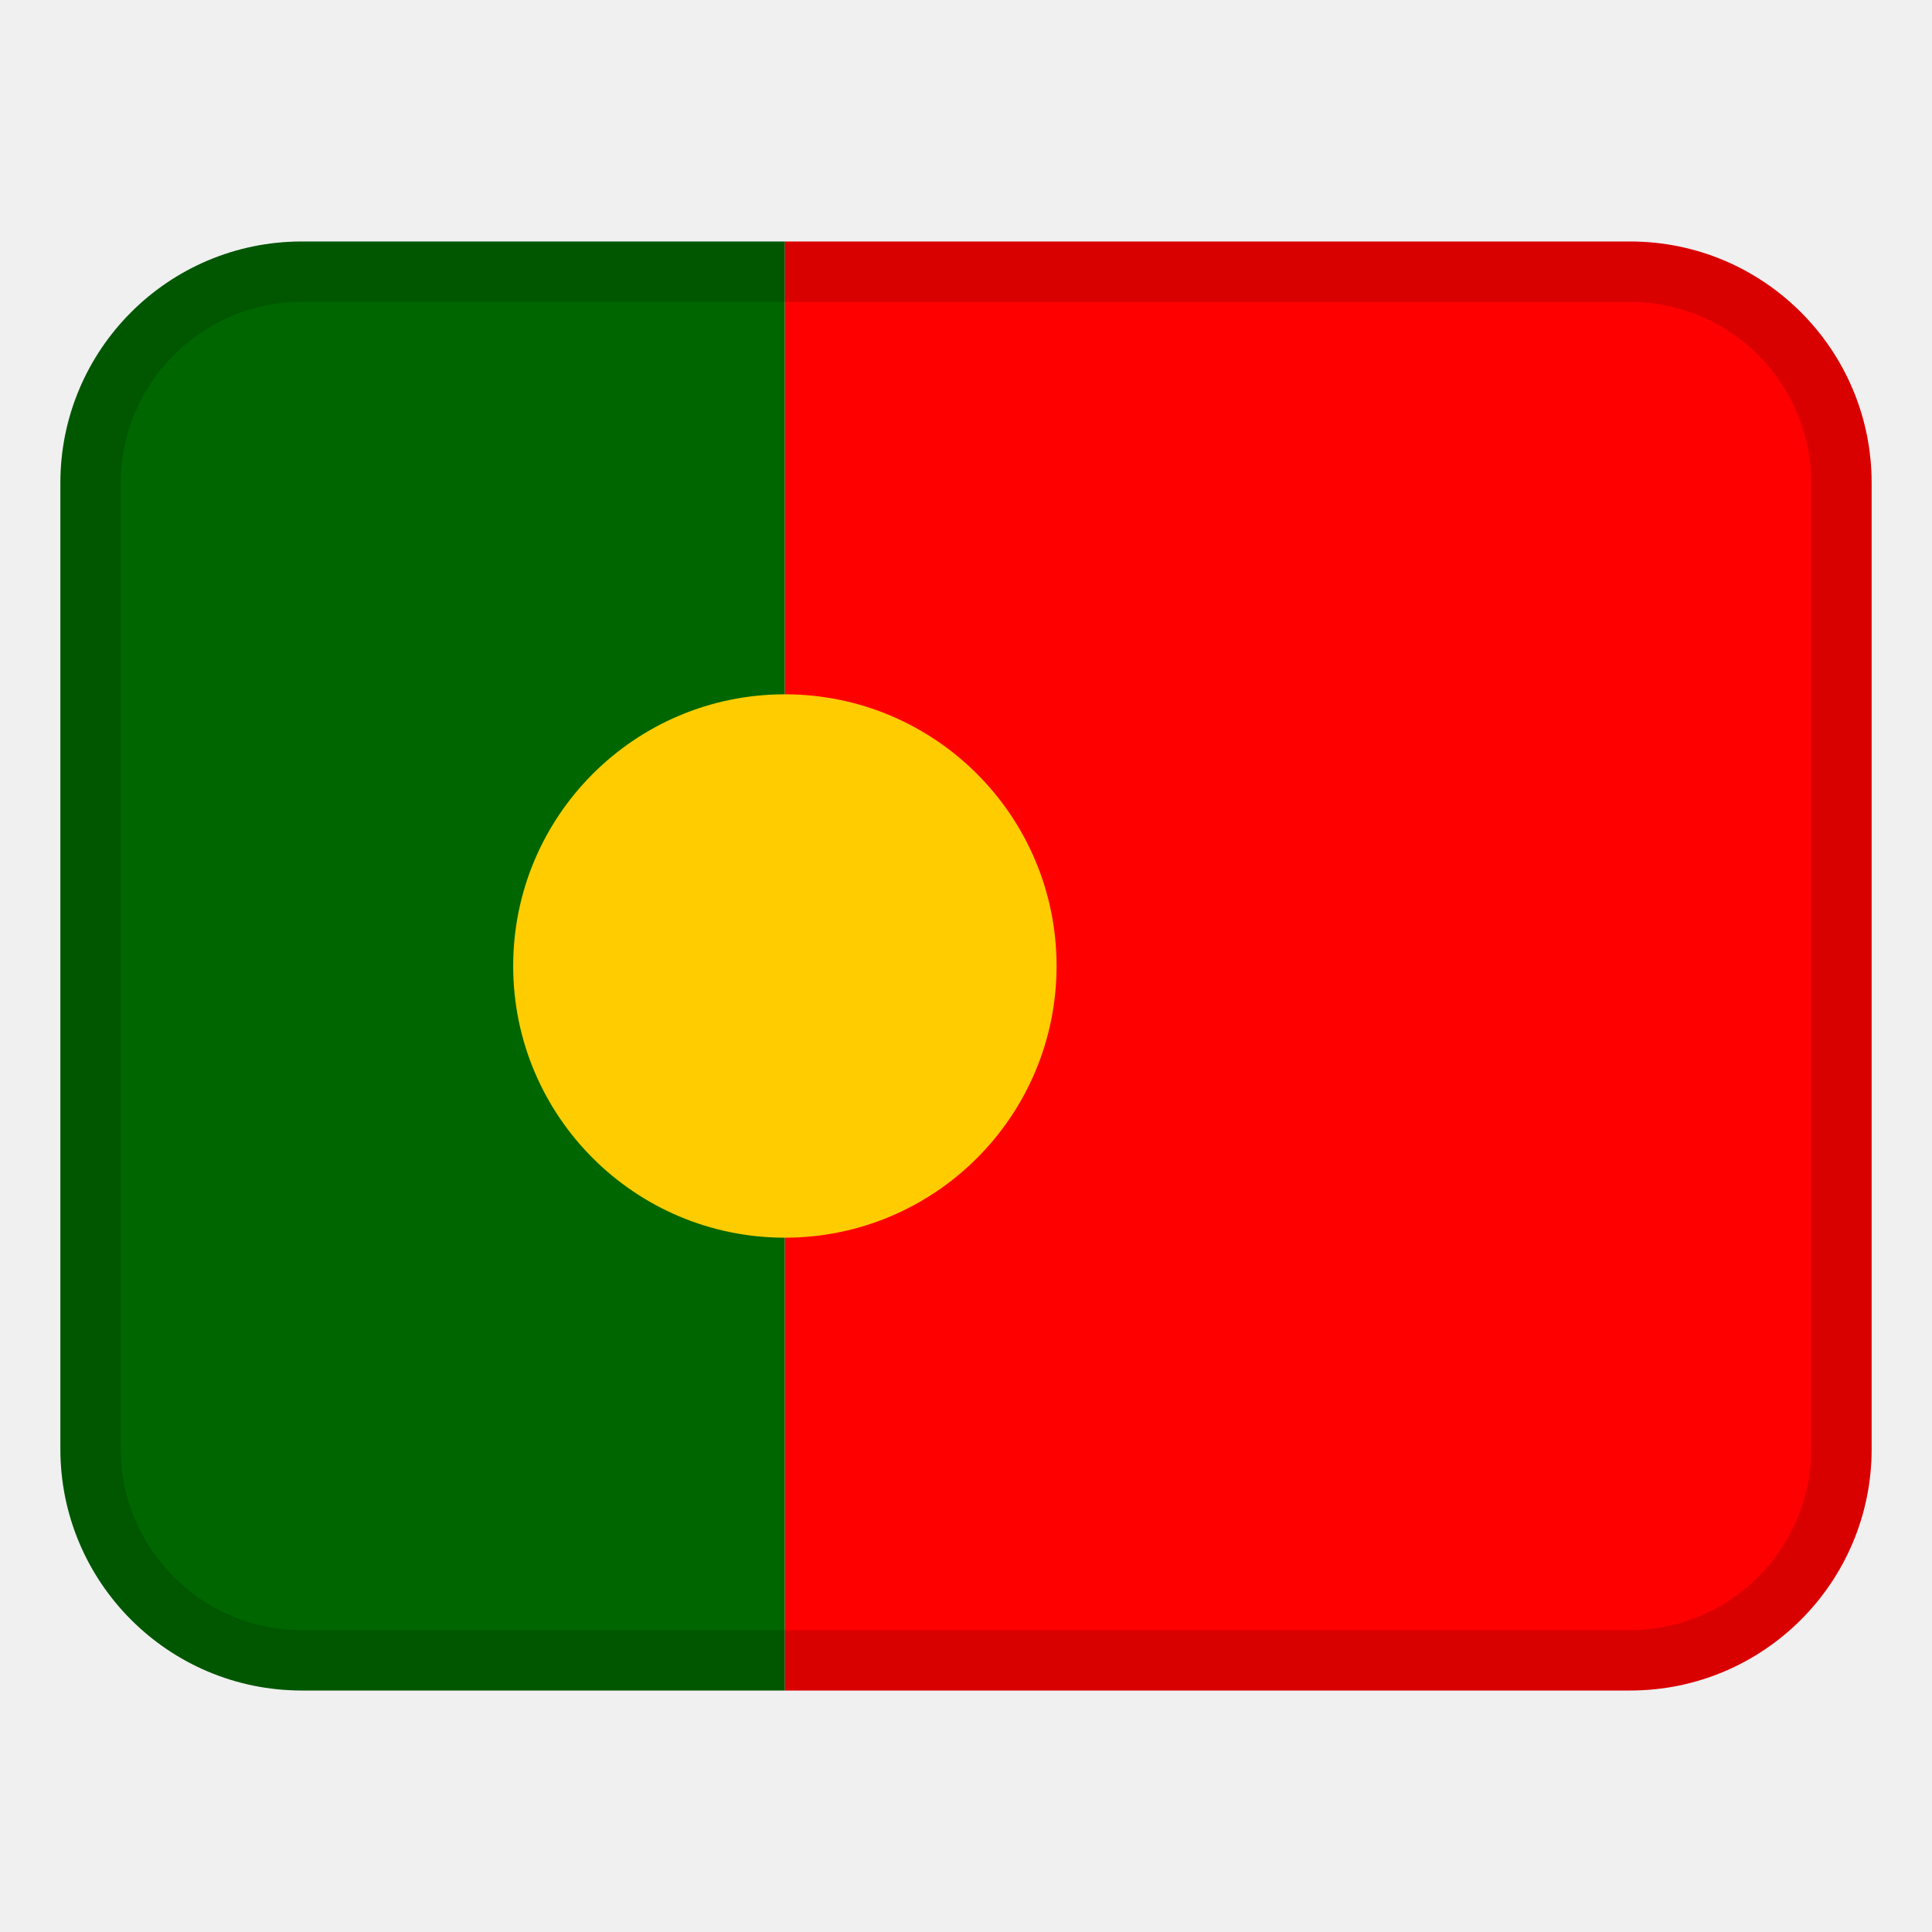
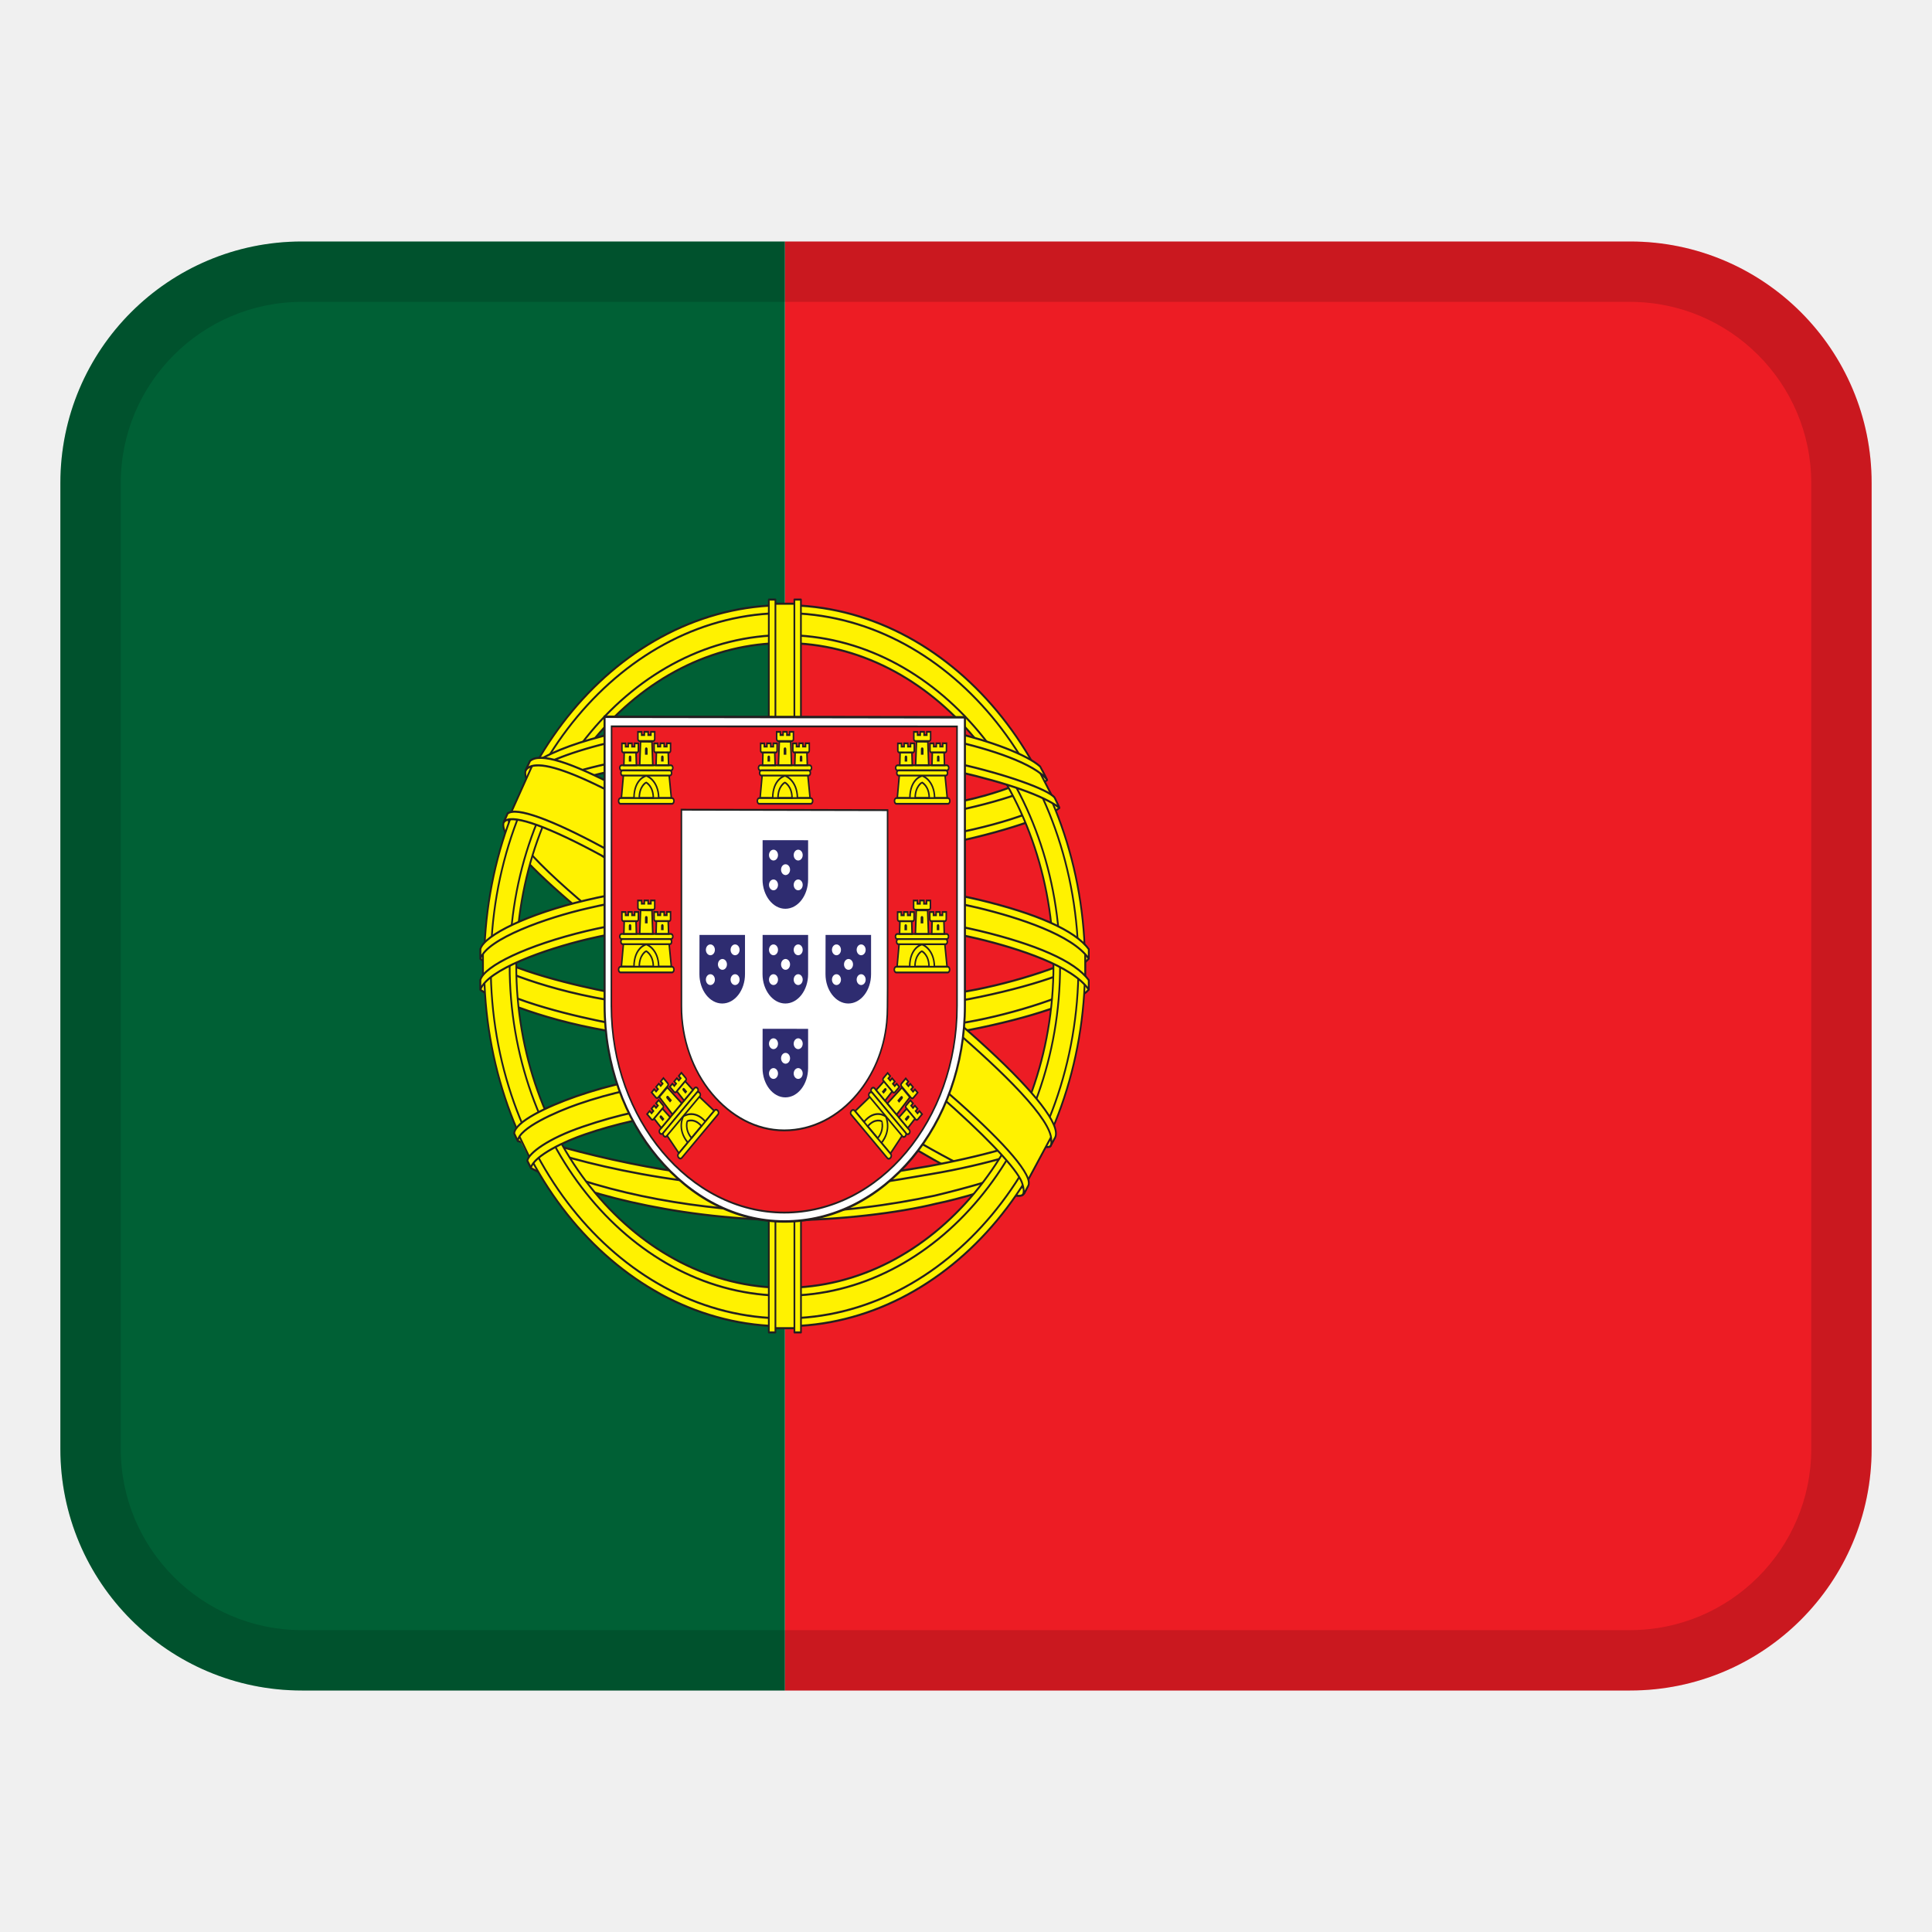
<svg xmlns="http://www.w3.org/2000/svg" width="24" height="24" viewBox="0 0 32 32">
  <defs>
    <clipPath id="pt-clip">
      <rect x="1" y="4" width="30" height="24" rx="4" ry="4" />
    </clipPath>
  </defs>
  <g clip-path="url(#pt-clip)">
-     <rect x="1" y="4" width="12" height="24" fill="#006600" />
-     <rect x="13" y="4" width="18" height="24" fill="#ff0000" />
-     <circle cx="13" cy="16" r="4.5" fill="#ffcc00" />
+     <svg x="1" y="4" width="30" height="24" viewBox="0 0 676.782 451.188" preserveAspectRatio="none">
+       <path fill="#ed1c24" d="M270.713 0H676.782v451.188H270.713Z" />
+       <path fill="#006035" d="M0 0h270.713v451.188H0Z" />
+       <path fill="#fff200" d="M359.431 295.738c-34.257-1.025-191.337-99.077-192.414-114.681l8.674-14.467c15.582 22.64 176.167 117.99 191.938 114.608z" />
+       <path fill="#fff200" stroke="#231f20" stroke-linecap="round" stroke-linejoin="round" stroke-miterlimit="2.613" stroke-width=".648" d="M360.244 296.195c-.582 1.055-1.664 1.09-3.722.863-12.812-1.417-51.693-20.324-97.699-47.864-53.534-32.046-97.747-61.24-92.944-68.876l1.305-2.306.258.081c-4.313 12.93 87.252 65.284 92.642 68.623 52.98 32.823 97.645 51.989 101.598 47.008zm-186.374-131.567c-3.072 8.27 40.991 35.51 94.005 67.752s98.724 52.165 102.112 49.308c.207-.371 1.667-2.882 1.533-2.862-.635.957-2.181 1.26-4.593.564-14.321-4.131-51.678-21.277-97.939-49.331-46.262-28.055-86.511-53.907-92.767-64.893-.435-.762-.746-2.15-.682-3.229l-.152-.001-1.333 2.326z" />
+       <path fill="#fff200" d="M270.904 190.511c34.286-.272 76.595-4.686 100.944-14.39l-5.246-8.523c-14.391 7.965-56.934 13.204-95.988 13.988-46.19-.427-78.795-4.729-95.132-15.689l-4.952 9.077c30.03 12.706 60.803 15.405 100.374 15.537" />
+       <path fill="#fff200" stroke="#231f20" stroke-linecap="round" stroke-linejoin="round" stroke-miterlimit="2.613" stroke-width=".65" d="M368.662 167.673c-2.601 2.088-15.555 6.681-38.348 10.321-15.212 2.181-34.553 4.132-59.264 4.156-23.476.024-42.658-1.558-57.246-3.684-23.148-3.023-35.467-8.477-39.91-10.066.442-.763.892-1.522 1.354-2.284 3.456 1.741 15.346 6.568 38.809 9.892 14.424 2.043 33.633 3.567 56.993 3.544 24.594-.024 43.715-2.014 58.831-4.18 22.911-3.153 35.24-9.013 37.111-10.48zm4.605 8.643c-.838 1.34-16.718 6.817-40.111 10.857-15.86 2.417-36.549 4.484-62.37 4.51-24.53.024-44.568-1.723-59.74-3.78-24.556-3.85-37.23-9.207-41.916-11.098.448-.891.737-1.517 1.169-2.349 13.488 5.37 26.22 8.608 41.136 10.902 15.071 2.043 34.868 3.814 59.277 3.79 25.699-.026 46.16-2.249 61.929-4.595 23.988-3.87 37.091-8.849 38.932-11.161z" />
+       <path fill="#fff200" d="M158.323 231.812c21.087 11.341 67.927 17.059 112.25 17.453 40.358.062 92.934-6.24 112.594-16.659l-.542-11.35c-6.151 9.61-62.493 18.832-112.49 18.455s-96.425-8.101-111.903-18.095z" />
+       <path fill="#fff200" stroke="#231f20" stroke-linecap="round" stroke-linejoin="round" stroke-miterlimit="2.613" stroke-width=".65" d="m384.256 220.553.001 2.708c-2.955 3.532-21.484 8.872-44.718 12.632-17.684 2.711-40.739 4.756-69.466 4.756-27.292 0-49.056-1.945-65.935-4.538-26.679-3.883-43.745-10.686-47.17-12.718l.015-3.157c10.291 6.839 38.169 11.845 47.531 13.375 16.768 2.577 38.403 4.507 65.559 4.507 28.593 0 51.518-2.031 69.091-4.725 16.67-2.409 40.416-8.67 45.092-12.84m-.012 9.629.001 2.708c-2.954 3.532-21.482 8.872-44.717 12.632-17.684 2.71-40.739 4.755-69.466 4.755-27.292 0-49.055-1.944-65.935-4.537-26.679-3.883-43.744-10.686-47.17-12.718l.015-3.158c10.291 6.84 38.169 11.846 47.531 13.376 16.767 2.576 38.403 4.507 65.559 4.507 28.593 0 51.518-2.031 69.09-4.725 16.67-2.409 40.417-8.67 45.092-12.84" />
+       <path fill="#fff200" d="M270.473 293.793c-48.499-.289-90.055-13.221-98.831-15.358l6.399 10.019c15.501 6.519 56.042 16.236 92.898 15.16s69.067-3.929 91.765-14.978l6.561-10.381c-15.468 7.284-68.111 15.465-98.792 15.538" />
+       <path fill="#fff200" stroke="#231f20" stroke-linecap="round" stroke-linejoin="round" stroke-miterlimit="2.613" stroke-width=".65" d="M370.859 276.925c.026.029.051.058.074.088-.721 1.218-1.463 2.455-2.225 3.699-5.711 2.042-21.207 6.575-43.836 9.739-14.91 2.031-24.177 3.998-53.837 4.575-55.58-1.414-91.563-12.282-100.112-14.961l-1.268-2.429c32.21 8.408 65.111 14.276 101.38 14.876 27.136-.578 38.68-2.575 53.465-4.59 26.387-4.105 39.682-8.449 43.674-9.702-.051-.073-.11-.149-.176-.227zm-5.688 9.384c-.964 1.471-1.948 2.926-2.945 4.341-10.706 3.775-27.576 7.738-34.694 8.894-14.54 2.997-37.039 5.211-57.005 5.22-42.965-.629-78.133-9.04-94.678-16.213l-1.334-2.296.218-.346 2.264.88c29.423 10.524 62.468 14.723 93.771 15.478 19.886.071 39.795-2.281 55.893-5.159 24.687-4.945 34.669-8.673 37.731-10.363z" />
+       <path fill="#fff200" d="M270.534 124.546c-55.694 0-100.814 45.128-100.814 100.832 0 55.703 45.12 100.831 100.814 100.831s100.662-44.977 100.662-100.68-44.968-100.983-100.662-100.983m0-9.98c61.022 0 110.792 49.779 110.792 110.812 0 61.032-49.77 110.811-110.792 110.811s-110.792-49.779-110.792-110.811c0-61.033 49.77-110.812 110.792-110.812" />
+       <path fill="#fff200" stroke="#231f20" stroke-linecap="round" stroke-linejoin="round" stroke-miterlimit="2.613" stroke-width=".65" d="M160.811 225.511c0 60.389 49.592 109.805 109.799 109.805 60.206 0 109.799-49.416 109.799-109.805s-49.593-109.805-109.799-109.805c-60.207 0-109.799 49.416-109.799 109.805m109.799-112.276c61.836 0 112.269 50.437 112.269 112.276 0 61.84-50.433 112.275-112.269 112.275s-112.269-50.435-112.269-112.275c0-61.839 50.433-112.276 112.269-112.276" />
+       <path fill="#fff200" stroke="#231f20" stroke-linecap="round" stroke-linejoin="round" stroke-miterlimit="2.613" stroke-width=".65" d="M170.34 225.412c0 55.202 45.333 100.374 100.368 100.374 55.036 0 100.369-45.172 100.369-100.374s-45.333-100.375-100.369-100.375c-55.035 0-100.368 45.173-100.368 100.375m100.368-102.845c56.39 0 102.839 46.284 102.839 102.845s-46.449 102.844-102.839 102.844c-56.389 0-102.838-46.283-102.838-102.844s46.449-102.845 102.838-102.845" />
+       <path fill="#fff200" d="M266.065 112.707h9.768v225.91h-9.768z" />
+       <path fill="none" stroke="#231f20" stroke-linecap="round" stroke-linejoin="round" stroke-miterlimit="2.613" stroke-width=".65" d="M267.349 338.382h6.858m-6.871-225.594h6.825" />
+       <path fill="#fff200" stroke="#231f20" stroke-linecap="round" stroke-linejoin="round" stroke-miterlimit="2.613" stroke-width=".65" d="M264.713 111.501h2.468l.002 228.185h-2.47zm9.549-.002h2.448l.021 228.189h-2.451z" />
+       <path fill="#fff200" d="M157.938 220.73c14.08-12.96 66.025-21.364 112.113-21.146 46.088.217 100.669 9.687 112.544 20.871l.119 9.666c-9.945-9.353-52.349-20.509-112.572-20.634s-103.948 11.337-112.205 20.883z" />
+       <path fill="none" stroke="#231f20" stroke-linecap="round" stroke-linejoin="round" stroke-miterlimit="2.613" stroke-width=".651" d="M382.965 221.524v8.34m-225.053-8.684v8.342" />
+       <path fill="#fff200" stroke="#231f20" stroke-linecap="round" stroke-linejoin="round" stroke-miterlimit="2.613" stroke-width=".65" d="M270.674 198.499c26.515-.049 52.238 2.513 72.644 6.484 21.057 4.21 35.873 9.476 40.94 15.39l-.006 2.927c-6.11-7.359-26.049-12.753-41.407-15.837-20.251-3.94-45.804-6.483-72.171-6.434-27.824.052-53.607 2.688-73.561 6.58-15.452 2.928-37.676 9.489-40.155 15.713v-3.049c1.465-4.262 17.685-10.933 39.671-15.213 20.102-3.921 46.058-6.509 74.045-6.561m-.011 9.629c26.515-.049 52.239 2.513 72.644 6.484 21.056 4.21 35.874 9.476 40.94 15.39l-.006 2.927c-6.11-7.359-26.049-12.753-41.408-15.837-20.25-3.941-45.803-6.484-72.17-6.434-27.824.052-53.732 2.688-73.686 6.58-16.011 3.177-37.364 9.489-40.03 15.713v-3.05c1.464-4.307 17.364-10.748 39.67-15.212 20.103-3.921 46.059-6.509 74.046-6.561" />
+       <path fill="#fff200" d="M270.123 149.387c41.783-.209 78.228 5.841 94.902 14.382l6.082 10.521c-14.492-7.811-53.811-15.932-100.924-14.718-38.387.237-79.404 4.227-99.984 15.207l7.261-12.143c16.89-8.758 56.72-13.202 92.663-13.249" />
+       <path fill="none" stroke="#231f20" stroke-linecap="round" stroke-linejoin="round" stroke-miterlimit="2.613" stroke-width=".649" d="m366.084 165.468 4.139 6.645" />
+       <path fill="#fff200" stroke="#231f20" stroke-linecap="round" stroke-linejoin="round" stroke-miterlimit="2.613" stroke-width=".65" d="M270.666 148.457c22.807-.062 45.325 1.21 62.878 4.365 13.844 2.695 27.535 6.903 32.548 10.646l2.636 4.191c-4.482-4.983-21.358-9.705-36.255-12.349-17.418-3.005-39.001-4.194-61.807-4.383-23.934.065-46.053 1.531-63.218 4.658-16.375 3.114-26.942 6.804-31.413 9.683l2.319-3.499c6.17-3.249 16.138-6.231 28.691-8.669 17.292-3.149 39.547-4.577 63.621-4.643m.011 9.617c23.831-.063 46.859 1.282 65.173 4.587 17.055 3.174 33.321 7.936 35.646 10.501l1.802 3.185c-5.657-3.694-19.731-7.804-37.803-11.233-18.15-3.408-41.162-4.541-64.86-4.478-26.899-.091-47.798 1.327-65.733 4.454-18.968 3.55-32.128 8.619-35.375 11.028l1.768-3.367c6.308-3.219 16.316-7.097 33.136-10.125 18.546-3.389 39.667-4.406 66.246-4.552" />
+       <path fill="#fff200" d="M326.446 272.185c-20.658-3.857-41.353-4.416-55.807-4.246-69.63.815-92.123 14.296-94.868 18.377l-5.204-8.481c17.727-12.851 55.645-20.056 100.45-19.32 23.265.382 43.342 1.926 60.231 5.197Z" />
+       <path fill="none" stroke="#231f20" stroke-linecap="round" stroke-linejoin="round" stroke-miterlimit="2.613" stroke-width=".65" d="m171.722 279.01 3.416 5.881" />
+       <path fill="#fff200" stroke="#231f20" stroke-linecap="round" stroke-linejoin="round" stroke-miterlimit="2.613" stroke-width=".65" d="M271.119 256.995c20.068.375 40.792 1.304 60.937 5.293l-1.385 2.442c-18.189-3.61-35.568-4.813-59.433-5.181-25.779.047-53.124 1.885-77.988 9.113-8.027 2.338-21.881 7.393-22.344 11.393l-1.322-2.341c.301-3.635 12.295-8.376 23.084-11.516 25.056-7.284 52.473-9.156 78.451-9.203m-.878 9.745c19.368.29 38.382 1.092 56.732 4.513l-1.329 2.346c-17.044-3.148-35.213-4.349-55.338-4.253-25.698-.2-51.689 2.2-74.317 8.694-7.14 1.985-18.961 6.575-20.166 10.369l-1.323-2.179c.382-2.243 7.527-6.894 20.881-10.646 25.918-7.422 50.162-8.674 74.86-8.844" />
+       <path fill="#fff200" d="M176.485 162.487c34.492-.447 193.794 97.341 194.264 115.348l-9.87 15.126c-4.448-20.905-166.094-116.065-192.76-114.271z" />
+       <path fill="none" stroke="#231f20" stroke-linecap="round" stroke-linejoin="round" stroke-miterlimit="2.613" stroke-width=".648" d="m176.23 163.341-7.784 14.422m201.577 101.354-8.366 12.984" />
+       <path fill="#fff200" stroke="#231f20" stroke-linecap="round" stroke-linejoin="round" stroke-miterlimit="2.613" stroke-width=".648" d="M371.737 278.94c4.047-7.996-39.593-40.87-93.697-72.877-55.349-31.367-95.24-49.833-102.528-44.328l-1.62 2.947c-.013.163.06-.201.402-.464 1.325-1.158 3.521-1.079 4.512-1.098 12.548.188 48.381 16.679 98.657 45.501 22.029 12.831 93.06 58.382 92.79 71.193.019 1.103.091 1.328-.323 1.873zm-204.605-100.83c6.403-4.341 53.45 16.617 102.68 46.301 49.099 29.768 96.017 63.405 91.782 69.701l-1.394 2.192-.639.505c.137-.099.843-.961-.069-3.295-2.093-6.882-35.372-33.441-90.593-66.78-53.832-32.099-98.697-51.443-103.182-45.915Z" />
+       <path fill="#fff" stroke="#231f20" stroke-miterlimit="2.613" stroke-width=".76" d="M203.357 237.88c0 18.447 7.555 35.135 19.796 47.331 12.264 12.22 28.928 19.932 47.407 19.932 18.575 0 35.431-7.545 47.643-19.718 12.211-12.171 19.779-28.972 19.781-47.485h-.002v-89.79l-134.639-.16Z" />
+       <path fill="#ed1c24" stroke="#231f20" stroke-miterlimit="2.613" stroke-width=".574" d="m309.088 177.064.005 55.436-.048 5.863h.001c0 1.544-.093 3.303-.272 4.8-1.05 8.766-5.08 16.403-11.05 22.347-6.989 6.959-16.636 11.271-27.267 11.271-10.575 0-20.001-4.465-27.02-11.451-7.199-7.165-11.373-16.991-11.373-27.152l-.015-61.253zm-103.211 60.943v.051h.001c0 17.638 7.305 33.703 19.022 45.365 11.74 11.684 27.91 18.949 45.599 18.949 17.781 0 33.917-7.214 45.607-18.852 11.689-11.639 18.934-27.704 18.936-45.406h-.002v-87.108l-129.084-.022z" />
+       <g id="quina">
+         <path fill="#2e2c70" d="M262.365 228.121v.007c0 2.509.963 4.793 2.508 6.451 1.548 1.662 3.68 2.694 6.012 2.694 2.344 0 4.472-1.025 6.013-2.68s2.496-3.94 2.496-6.456v-12.21l-16.999-.012z" />
+         <path fill="none" stroke="#fff" stroke-linecap="round" stroke-width="3.365" d="M275.691 220.558v0m-4.725 4.537v0m4.725 4.739v0m-9.229 0v0m0-9.276v0" />
+       </g>
+       <use transform="translate(0 29.23306)" href="#quina" />
+       <use transform="translate(-23.58286)" href="#quina" />
+       <use transform="translate(23.52511)" href="#quina" />
+       <use transform="translate(0 -29.499)" href="#quina" />
+       <g id="castle">
+         <path fill="#fff200" d="M214.237 173.732c.153-6.26 4.595-7.743 4.627-7.764.031-.021 4.797 1.596 4.782 7.822z" />
+         <path fill="#fff200" stroke="#231f20" stroke-miterlimit="2.613" stroke-width=".566" d="m210.402 166.082-.773 7.193 4.694.011c.045-5.951 4.507-6.942 4.615-6.92.101-.007 4.523 1.315 4.64 6.92l4.708.001-.851-7.249z" />
+         <path fill="#fff200" stroke="#231f20" stroke-miterlimit="2.613" stroke-width=".566" d="M209.315 173.309h19.215c.405 0 .736.4.736.888 0 .489-.331.889-.736.889h-19.215c-.405 0-.737-.4-.737-.889 0-.488.332-.888.737-.888z" />
+         <path fill="none" stroke="#231f20" stroke-miterlimit="2.613" stroke-width=".566" d="M216.304 173.274c.021-3.756 2.565-4.818 2.578-4.816.001 0 2.656 1.096 2.677 4.817z" />
+         <path fill="#fff200" stroke="#231f20" stroke-miterlimit="2.613" stroke-width=".566" d="M209.72 163.099h18.42c.388 0 .706.36.706.799s-.318.798-.706.798h-18.42c-.389 0-.706-.359-.706-.798s.317-.799.706-.799z" />
+         <path fill="#fff200" stroke="#231f20" stroke-miterlimit="2.613" stroke-width=".566" d="M210.108 164.697h17.62c.371 0 .676.36.676.799 0 .44-.305.799-.676.799h-17.62c-.371 0-.675-.359-.675-.799 0-.439.304-.799.675-.799z" />
+         <path fill="#fff200" stroke="#231f20" stroke-miterlimit="2.613" stroke-width=".566" d="m215.802 152.696 1.391.002v.989h1.015v-1.011l1.426.004v1.007h1.019l-.001-1.01h1.426l-.002 2.281c-.001.357-.289.589-.622.589h-5.002c-.336 0-.646-.268-.647-.596z" />
+         <path fill="#fff200" stroke="#231f20" stroke-miterlimit="2.613" stroke-width=".566" d="m221.042 155.749.314 7.316-4.879-.018.323-7.315z" />
+         <path fill="#fff200" stroke="#231f20" stroke-miterlimit="2.613" stroke-width=".566" d="m221.856 156.273 1.361.002v.989h.994v-1.011l1.395.004v1.007h.997l-.001-1.011 1.395.001-.002 2.281c0 .357-.281.589-.607.589l-4.896.001c-.329 0-.633-.269-.633-.598z" />
+         <path fill="#fff200" stroke="#231f20" stroke-miterlimit="2.613" stroke-width=".566" d="m227.114 159.125.149 3.943-4.679.002.132-3.945z" />
+         <path fill="#fff200" stroke="#231f20" stroke-miterlimit="2.613" stroke-width=".566" d="m209.827 156.284 1.361.002v.989h.993v-1.011l1.396.004v1.007h.997l-.001-1.01h1.396l-.003 2.281c0 .356-.282.589-.608.589h-4.895c-.329 0-.633-.268-.634-.597z" />
+         <path fill="#fff200" stroke="#231f20" stroke-miterlimit="2.613" stroke-width=".566" d="m215.085 159.136.149 3.943-4.679.002.132-3.946z" />
+         <path fill="#231f20" d="M218.439 158.058c-.03-.711.994-.718.982 0v1.744h-.982z" />
+         <path fill="#231f20" d="M224.459 160.579c-.003-.687.949-.702.937 0v1.345h-.937z" />
+         <path fill="#231f20" d="M212.393 160.591c-.003-.687.949-.702.937 0v1.346h-.937z" />
+       </g>
+       <use transform="translate(51.8353)" href="#castle" />
+       <use transform="translate(103.0931)" href="#castle" />
+       <use transform="translate(0 52.50945)" href="#castle" />
+       <use transform="rotate(45 135.5828 327.4438)" href="#castle" />
+       <use transform="translate(103.015 52.52)" href="#castle" />
+       <use transform="rotate(-45 353.8572 202.654)" href="#castle" />
+     </svg>
  </g>
  <path d="M27,4H5c-2.209,0-4,1.791-4,4V24c0,2.209,1.791,4,4,4H27c2.209,0,4-1.791,4-4V8c0-2.209-1.791-4-4-4Zm3,20c0,1.654-1.346,3-3,3H5c-1.654,0-3-1.346-3-3V8c0-1.654,1.346-3,3-3H27c1.654,0,3,1.346,3,3V24Z" opacity=".15" />
</svg>
